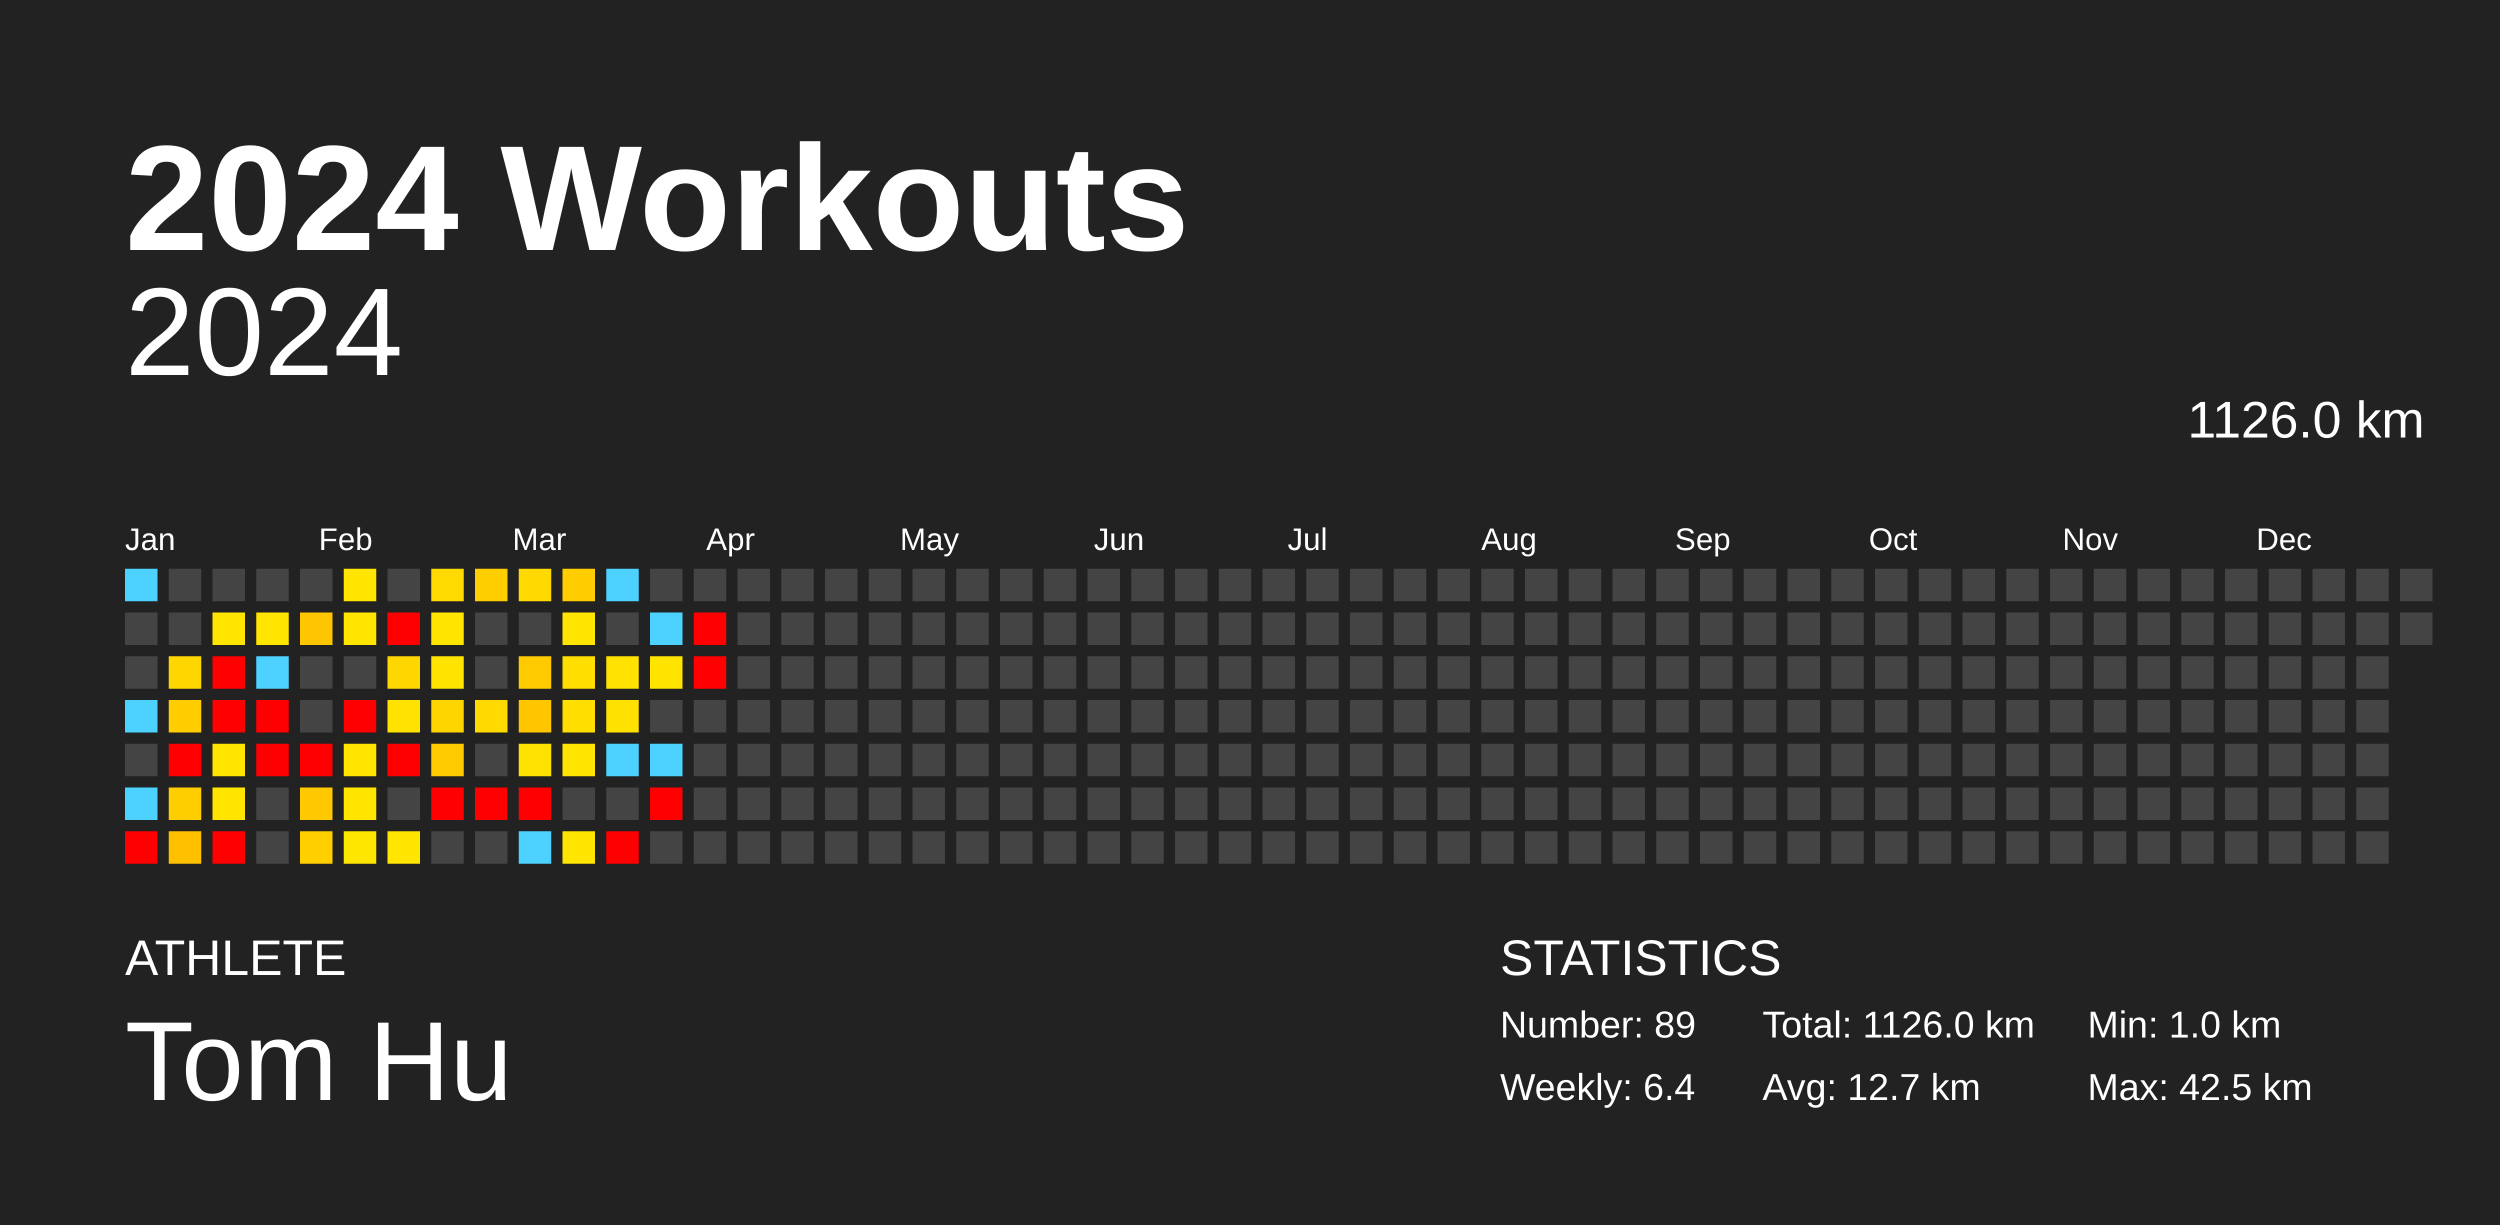
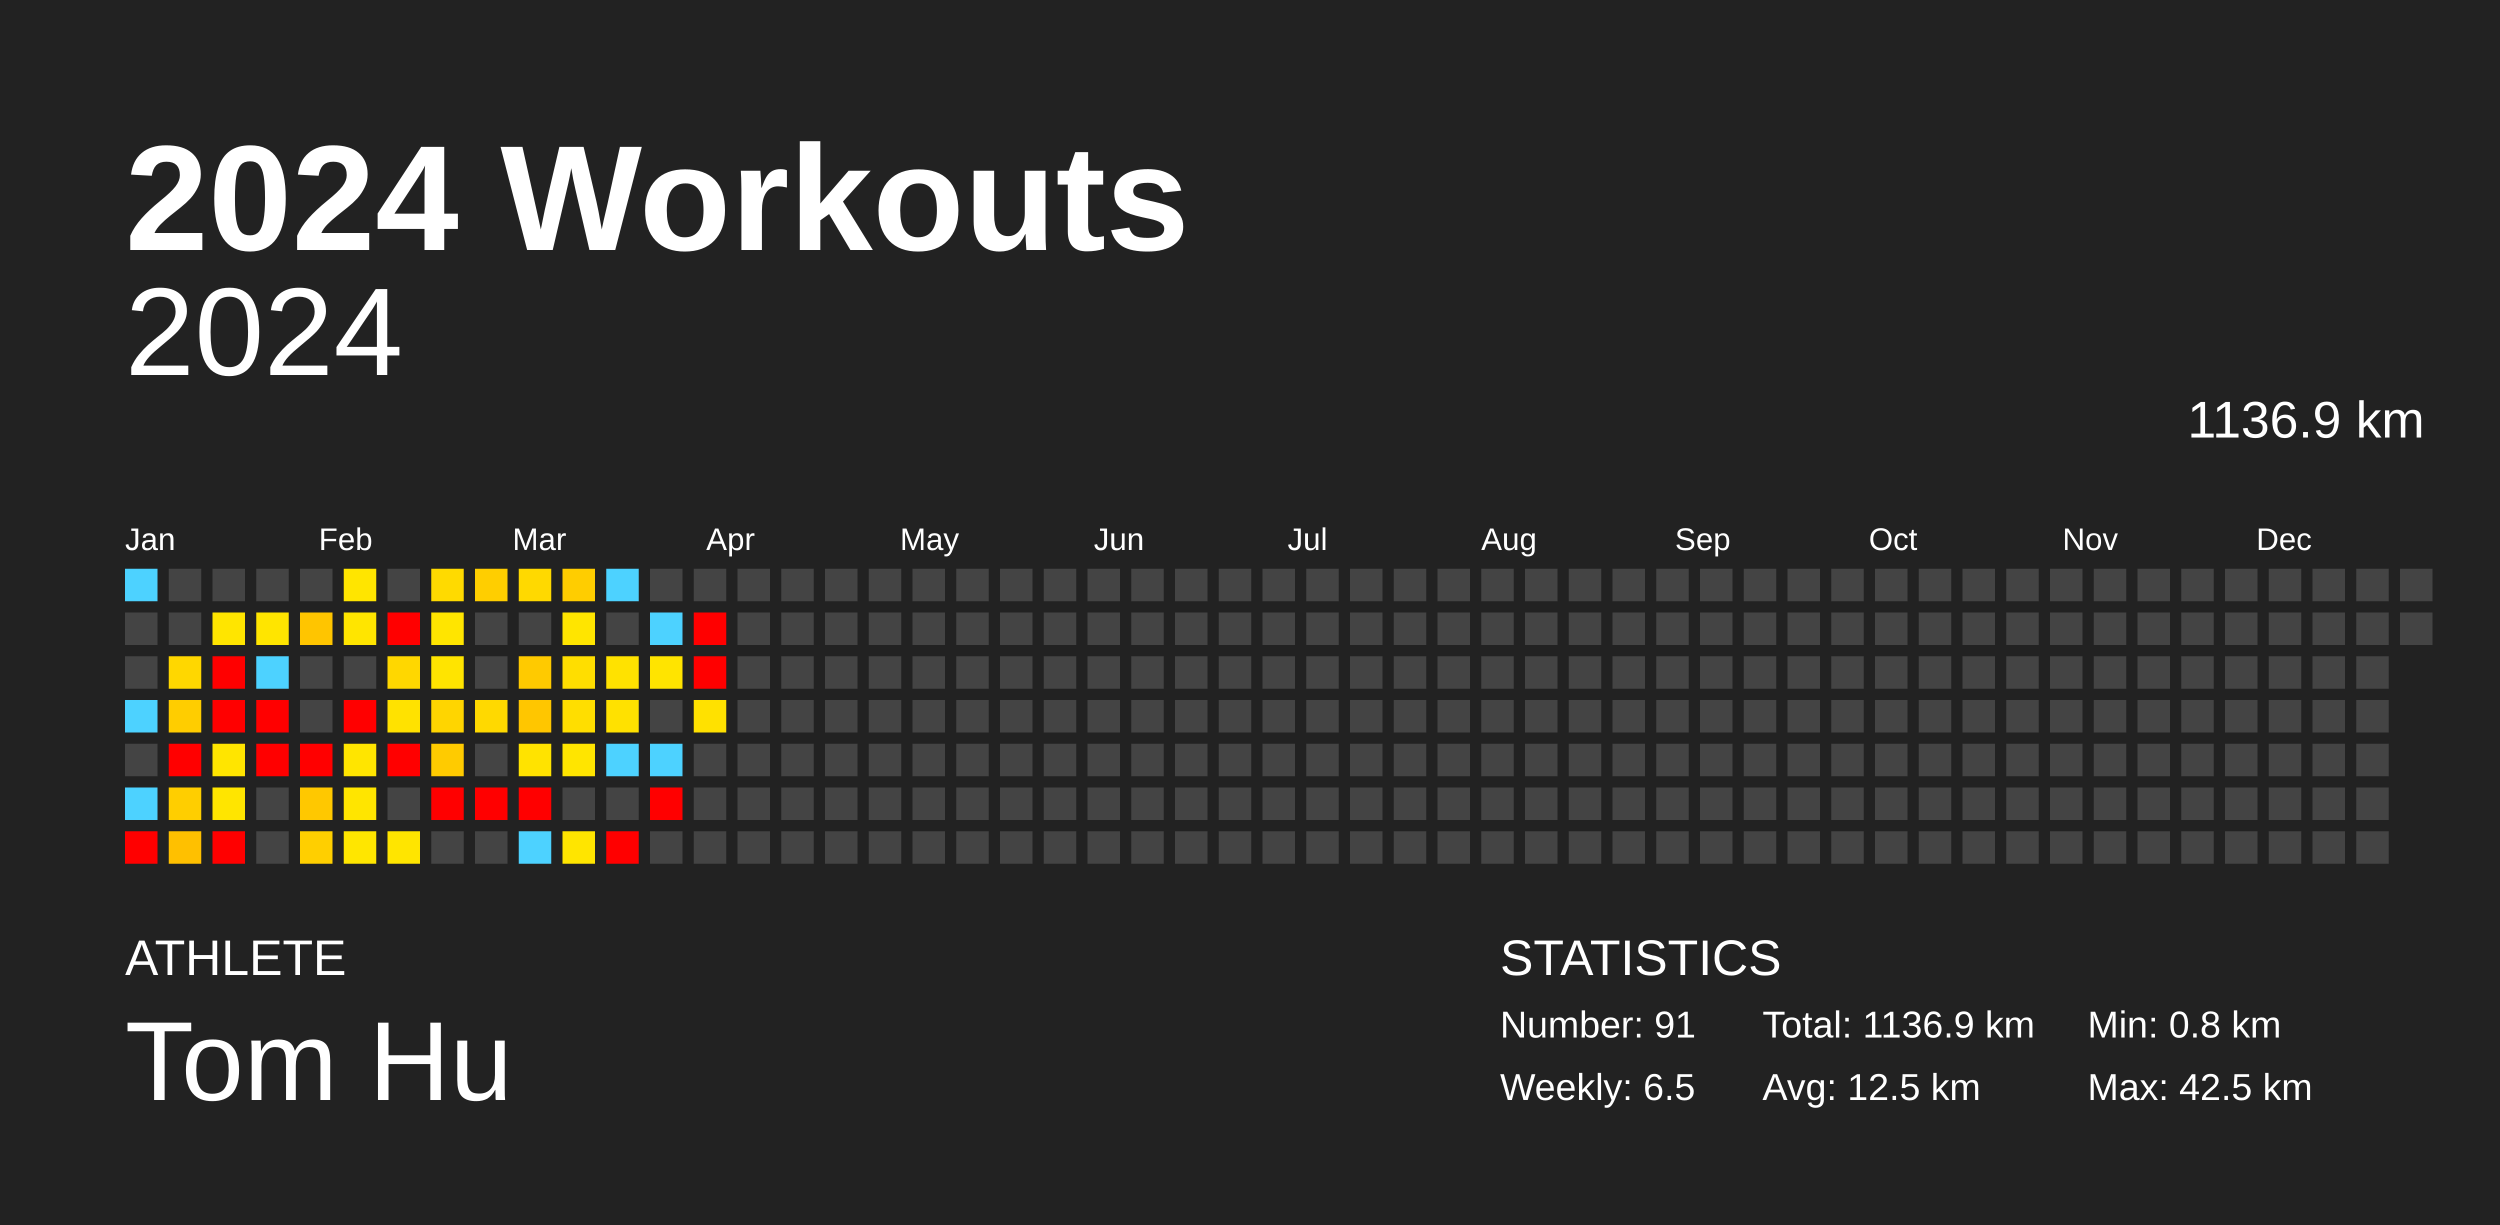
<svg xmlns="http://www.w3.org/2000/svg" baseProfile="full" height="98mm" version="1.1" viewBox="0,0,200,98" width="200mm">
  <defs />
  <rect fill="#222222" height="98" width="200" x="0" y="0" />
  <text fill="#FFFFFF" style="font-size:12px; font-family:Arial; font-weight:bold;" x="10" y="20">2024 Workouts</text>
  <text fill="#FFFFFF" style="font-size:4px; font-family:Arial" x="10" y="78">ATHLETE</text>
  <text fill="#FFFFFF" style="font-size:9px; font-family:Arial" x="10" y="88">Tom Hu</text>
  <text fill="#FFFFFF" style="font-size:4px; font-family:Arial" x="120" y="78">STATISTICS</text>
-   <text fill="#FFFFFF" style="font-size:3px; font-family:Arial" x="120" y="83">Number: 89</text>
-   <text fill="#FFFFFF" style="font-size:3px; font-family:Arial" x="120" y="88">Weekly: 6.4</text>
-   <text fill="#FFFFFF" style="font-size:3px; font-family:Arial" x="141" y="83">Total: 1126.0 km</text>
-   <text fill="#FFFFFF" style="font-size:3px; font-family:Arial" x="141" y="88">Avg: 12.7 km</text>
-   <text fill="#FFFFFF" style="font-size:3px; font-family:Arial" x="167" y="83">Min: 1.0 km</text>
+   <text fill="#FFFFFF" style="font-size:3px; font-family:Arial" x="120" y="83">Number: 91</text>
+   <text fill="#FFFFFF" style="font-size:3px; font-family:Arial" x="120" y="88">Weekly: 6.5</text>
+   <text fill="#FFFFFF" style="font-size:3px; font-family:Arial" x="141" y="83">Total: 1136.9 km</text>
+   <text fill="#FFFFFF" style="font-size:3px; font-family:Arial" x="141" y="88">Avg: 12.5 km</text>
+   <text fill="#FFFFFF" style="font-size:3px; font-family:Arial" x="167" y="83">Min: 0.8 km</text>
  <text fill="#FFFFFF" style="font-size:3px; font-family:Arial" x="167" y="88">Max: 42.5 km</text>
  <text alignment-baseline="hanging" fill="#FFFFFF" style="font-size:10.0px; font-family:Arial;" x="10" y="30">2024</text>
-   <text alignment-baseline="hanging" fill="#FFFFFF" style="font-size:4.125px; font-family:Arial;" x="175" y="35">1126.0 km</text>
+   <text alignment-baseline="hanging" fill="#FFFFFF" style="font-size:4.125px; font-family:Arial;" x="175" y="35">1136.9 km</text>
  <text fill="#FFFFFF" style="font-size:2.5px; font-family:Arial" x="10.0" y="44">Jan</text>
  <text fill="#FFFFFF" style="font-size:2.5px; font-family:Arial" x="25.5" y="44">Feb</text>
  <text fill="#FFFFFF" style="font-size:2.5px; font-family:Arial" x="41.0" y="44">Mar</text>
  <text fill="#FFFFFF" style="font-size:2.5px; font-family:Arial" x="56.5" y="44">Apr</text>
  <text fill="#FFFFFF" style="font-size:2.5px; font-family:Arial" x="72.0" y="44">May</text>
  <text fill="#FFFFFF" style="font-size:2.5px; font-family:Arial" x="87.5" y="44">Jun</text>
  <text fill="#FFFFFF" style="font-size:2.5px; font-family:Arial" x="103.0" y="44">Jul</text>
  <text fill="#FFFFFF" style="font-size:2.5px; font-family:Arial" x="118.5" y="44">Aug</text>
  <text fill="#FFFFFF" style="font-size:2.5px; font-family:Arial" x="134.0" y="44">Sep</text>
  <text fill="#FFFFFF" style="font-size:2.5px; font-family:Arial" x="149.5" y="44">Oct</text>
  <text fill="#FFFFFF" style="font-size:2.5px; font-family:Arial" x="165.0" y="44">Nov</text>
  <text fill="#FFFFFF" style="font-size:2.5px; font-family:Arial" x="180.5" y="44">Dec</text>
  <rect fill="#4dd2ff" height="2.6" width="2.6" x="10.0" y="45.5" />
  <rect fill="#444444" height="2.6" width="2.6" x="10.0" y="49.0" />
  <rect fill="#444444" height="2.6" width="2.6" x="10.0" y="52.5" />
  <rect fill="#4dd2ff" height="2.6" width="2.6" x="10.0" y="56.0" />
  <rect fill="#444444" height="2.6" width="2.6" x="10.0" y="59.5" />
  <rect fill="#4dd2ff" height="2.6" width="2.6" x="10.0" y="63.0" />
  <rect fill="red" height="2.6" width="2.6" x="10.0" y="66.5" />
  <rect fill="#444444" height="2.6" width="2.6" x="13.5" y="45.5" />
  <rect fill="#444444" height="2.6" width="2.6" x="13.5" y="49.0" />
  <rect fill="#ffd700" height="2.6" width="2.6" x="13.5" y="52.5" />
  <rect fill="#ffcd00" height="2.6" width="2.6" x="13.5" y="56.0" />
  <rect fill="red" height="2.6" width="2.6" x="13.5" y="59.5" />
  <rect fill="#ffce00" height="2.6" width="2.6" x="13.5" y="63.0" />
  <rect fill="#ffc000" height="2.6" width="2.6" x="13.5" y="66.5" />
  <rect fill="#444444" height="2.6" width="2.6" x="17.0" y="45.5" />
  <rect fill="#ffe500" height="2.6" width="2.6" x="17.0" y="49.0" />
  <rect fill="red" height="2.6" width="2.6" x="17.0" y="52.5" />
  <rect fill="red" height="2.6" width="2.6" x="17.0" y="56.0" />
  <rect fill="#ffe500" height="2.6" width="2.6" x="17.0" y="59.5" />
  <rect fill="#ffe500" height="2.6" width="2.6" x="17.0" y="63.0" />
  <rect fill="red" height="2.6" width="2.6" x="17.0" y="66.5" />
  <rect fill="#444444" height="2.6" width="2.6" x="20.5" y="45.5" />
  <rect fill="#ffe500" height="2.6" width="2.6" x="20.5" y="49.0" />
  <rect fill="#4dd2ff" height="2.6" width="2.6" x="20.5" y="52.5" />
  <rect fill="red" height="2.6" width="2.6" x="20.5" y="56.0" />
  <rect fill="red" height="2.6" width="2.6" x="20.5" y="59.5" />
  <rect fill="#444444" height="2.6" width="2.6" x="20.5" y="63.0" />
  <rect fill="#444444" height="2.6" width="2.6" x="20.5" y="66.5" />
  <rect fill="#444444" height="2.6" width="2.6" x="24.0" y="45.5" />
  <rect fill="#ffc500" height="2.6" width="2.6" x="24.0" y="49.0" />
  <rect fill="#444444" height="2.6" width="2.6" x="24.0" y="52.5" />
  <rect fill="#444444" height="2.6" width="2.6" x="24.0" y="56.0" />
  <rect fill="red" height="2.6" width="2.6" x="24.0" y="59.5" />
  <rect fill="#ffc800" height="2.6" width="2.6" x="24.0" y="63.0" />
  <rect fill="#ffcf00" height="2.6" width="2.6" x="24.0" y="66.5" />
  <rect fill="#ffe500" height="2.6" width="2.6" x="27.5" y="45.5" />
  <rect fill="#ffe500" height="2.6" width="2.6" x="27.5" y="49.0" />
  <rect fill="#444444" height="2.6" width="2.6" x="27.5" y="52.5" />
  <rect fill="red" height="2.6" width="2.6" x="27.5" y="56.0" />
  <rect fill="#ffe500" height="2.6" width="2.6" x="27.5" y="59.5" />
  <rect fill="#ffe500" height="2.6" width="2.6" x="27.5" y="63.0" />
  <rect fill="#ffe600" height="2.6" width="2.6" x="27.5" y="66.5" />
  <rect fill="#444444" height="2.6" width="2.6" x="31.0" y="45.5" />
  <rect fill="red" height="2.6" width="2.6" x="31.0" y="49.0" />
  <rect fill="#ffd700" height="2.6" width="2.6" x="31.0" y="52.5" />
  <rect fill="#ffe200" height="2.6" width="2.6" x="31.0" y="56.0" />
  <rect fill="red" height="2.6" width="2.6" x="31.0" y="59.5" />
  <rect fill="#444444" height="2.6" width="2.6" x="31.0" y="63.0" />
  <rect fill="#ffe500" height="2.6" width="2.6" x="31.0" y="66.5" />
  <rect fill="#ffda00" height="2.6" width="2.6" x="34.5" y="45.5" />
  <rect fill="#ffe500" height="2.6" width="2.6" x="34.5" y="49.0" />
  <rect fill="#ffe400" height="2.6" width="2.6" x="34.5" y="52.5" />
  <rect fill="#ffd500" height="2.6" width="2.6" x="34.5" y="56.0" />
  <rect fill="#ffcb00" height="2.6" width="2.6" x="34.5" y="59.5" />
  <rect fill="red" height="2.6" width="2.6" x="34.5" y="63.0" />
  <rect fill="#444444" height="2.6" width="2.6" x="34.5" y="66.5" />
  <rect fill="#ffce00" height="2.6" width="2.6" x="38.0" y="45.5" />
  <rect fill="#444444" height="2.6" width="2.6" x="38.0" y="49.0" />
  <rect fill="#444444" height="2.6" width="2.6" x="38.0" y="52.5" />
  <rect fill="#ffd900" height="2.6" width="2.6" x="38.0" y="56.0" />
  <rect fill="#444444" height="2.6" width="2.6" x="38.0" y="59.5" />
  <rect fill="red" height="2.6" width="2.6" x="38.0" y="63.0" />
  <rect fill="#444444" height="2.6" width="2.6" x="38.0" y="66.5" />
  <rect fill="#ffd900" height="2.6" width="2.6" x="41.5" y="45.5" />
  <rect fill="#444444" height="2.6" width="2.6" x="41.5" y="49.0" />
  <rect fill="#ffca00" height="2.6" width="2.6" x="41.5" y="52.5" />
  <rect fill="#ffc600" height="2.6" width="2.6" x="41.5" y="56.0" />
  <rect fill="#ffe300" height="2.6" width="2.6" x="41.5" y="59.5" />
  <rect fill="red" height="2.6" width="2.6" x="41.5" y="63.0" />
  <rect fill="#4dd2ff" height="2.6" width="2.6" x="41.5" y="66.5" />
  <rect fill="#ffcd00" height="2.6" width="2.6" x="45.0" y="45.5" />
  <rect fill="#ffe500" height="2.6" width="2.6" x="45.0" y="49.0" />
  <rect fill="#ffde00" height="2.6" width="2.6" x="45.0" y="52.5" />
  <rect fill="#ffde00" height="2.6" width="2.6" x="45.0" y="56.0" />
  <rect fill="#ffe500" height="2.6" width="2.6" x="45.0" y="59.5" />
  <rect fill="#444444" height="2.6" width="2.6" x="45.0" y="63.0" />
  <rect fill="#ffe500" height="2.6" width="2.6" x="45.0" y="66.5" />
  <rect fill="#4dd2ff" height="2.6" width="2.6" x="48.5" y="45.5" />
  <rect fill="#444444" height="2.6" width="2.6" x="48.5" y="49.0" />
  <rect fill="#ffe200" height="2.6" width="2.6" x="48.5" y="52.5" />
  <rect fill="#ffe100" height="2.6" width="2.6" x="48.5" y="56.0" />
  <rect fill="#4dd2ff" height="2.6" width="2.6" x="48.5" y="59.5" />
  <rect fill="#444444" height="2.6" width="2.6" x="48.5" y="63.0" />
  <rect fill="red" height="2.6" width="2.6" x="48.5" y="66.5" />
  <rect fill="#444444" height="2.6" width="2.6" x="52.0" y="45.5" />
  <rect fill="#4dd2ff" height="2.6" width="2.6" x="52.0" y="49.0" />
  <rect fill="#ffe400" height="2.6" width="2.6" x="52.0" y="52.5" />
  <rect fill="#444444" height="2.6" width="2.6" x="52.0" y="56.0" />
  <rect fill="#4dd2ff" height="2.6" width="2.6" x="52.0" y="59.5" />
  <rect fill="red" height="2.6" width="2.6" x="52.0" y="63.0" />
  <rect fill="#444444" height="2.6" width="2.6" x="52.0" y="66.5" />
  <rect fill="#444444" height="2.6" width="2.6" x="55.5" y="45.5" />
  <rect fill="red" height="2.6" width="2.6" x="55.5" y="49.0" />
  <rect fill="red" height="2.6" width="2.6" x="55.5" y="52.5" />
-   <rect fill="#444444" height="2.6" width="2.6" x="55.5" y="56.0" />
+   <rect fill="#ffe100" height="2.6" width="2.6" x="55.5" y="56.0" />
  <rect fill="#444444" height="2.6" width="2.6" x="55.5" y="59.5" />
  <rect fill="#444444" height="2.6" width="2.6" x="55.5" y="63.0" />
  <rect fill="#444444" height="2.6" width="2.6" x="55.5" y="66.5" />
  <rect fill="#444444" height="2.6" width="2.6" x="59.0" y="45.5" />
  <rect fill="#444444" height="2.6" width="2.6" x="59.0" y="49.0" />
  <rect fill="#444444" height="2.6" width="2.6" x="59.0" y="52.5" />
  <rect fill="#444444" height="2.6" width="2.6" x="59.0" y="56.0" />
  <rect fill="#444444" height="2.6" width="2.6" x="59.0" y="59.5" />
  <rect fill="#444444" height="2.6" width="2.6" x="59.0" y="63.0" />
  <rect fill="#444444" height="2.6" width="2.6" x="59.0" y="66.5" />
  <rect fill="#444444" height="2.6" width="2.6" x="62.5" y="45.5" />
  <rect fill="#444444" height="2.6" width="2.6" x="62.5" y="49.0" />
  <rect fill="#444444" height="2.6" width="2.6" x="62.5" y="52.5" />
  <rect fill="#444444" height="2.6" width="2.6" x="62.5" y="56.0" />
  <rect fill="#444444" height="2.6" width="2.6" x="62.5" y="59.5" />
  <rect fill="#444444" height="2.6" width="2.6" x="62.5" y="63.0" />
  <rect fill="#444444" height="2.6" width="2.6" x="62.5" y="66.5" />
  <rect fill="#444444" height="2.6" width="2.6" x="66.0" y="45.5" />
  <rect fill="#444444" height="2.6" width="2.6" x="66.0" y="49.0" />
  <rect fill="#444444" height="2.6" width="2.6" x="66.0" y="52.5" />
  <rect fill="#444444" height="2.6" width="2.6" x="66.0" y="56.0" />
  <rect fill="#444444" height="2.6" width="2.6" x="66.0" y="59.5" />
  <rect fill="#444444" height="2.6" width="2.6" x="66.0" y="63.0" />
  <rect fill="#444444" height="2.6" width="2.6" x="66.0" y="66.5" />
  <rect fill="#444444" height="2.6" width="2.6" x="69.5" y="45.5" />
  <rect fill="#444444" height="2.6" width="2.6" x="69.5" y="49.0" />
  <rect fill="#444444" height="2.6" width="2.6" x="69.5" y="52.5" />
  <rect fill="#444444" height="2.6" width="2.6" x="69.5" y="56.0" />
  <rect fill="#444444" height="2.6" width="2.6" x="69.5" y="59.5" />
  <rect fill="#444444" height="2.6" width="2.6" x="69.5" y="63.0" />
  <rect fill="#444444" height="2.6" width="2.6" x="69.5" y="66.5" />
  <rect fill="#444444" height="2.6" width="2.6" x="73.0" y="45.5" />
  <rect fill="#444444" height="2.6" width="2.6" x="73.0" y="49.0" />
  <rect fill="#444444" height="2.6" width="2.6" x="73.0" y="52.5" />
  <rect fill="#444444" height="2.6" width="2.6" x="73.0" y="56.0" />
  <rect fill="#444444" height="2.6" width="2.6" x="73.0" y="59.5" />
  <rect fill="#444444" height="2.6" width="2.6" x="73.0" y="63.0" />
  <rect fill="#444444" height="2.6" width="2.6" x="73.0" y="66.5" />
  <rect fill="#444444" height="2.6" width="2.6" x="76.5" y="45.5" />
  <rect fill="#444444" height="2.6" width="2.6" x="76.5" y="49.0" />
  <rect fill="#444444" height="2.6" width="2.6" x="76.5" y="52.5" />
  <rect fill="#444444" height="2.6" width="2.6" x="76.5" y="56.0" />
  <rect fill="#444444" height="2.6" width="2.6" x="76.5" y="59.5" />
  <rect fill="#444444" height="2.6" width="2.6" x="76.5" y="63.0" />
  <rect fill="#444444" height="2.6" width="2.6" x="76.5" y="66.5" />
  <rect fill="#444444" height="2.6" width="2.6" x="80.0" y="45.5" />
  <rect fill="#444444" height="2.6" width="2.6" x="80.0" y="49.0" />
  <rect fill="#444444" height="2.6" width="2.6" x="80.0" y="52.5" />
  <rect fill="#444444" height="2.6" width="2.6" x="80.0" y="56.0" />
  <rect fill="#444444" height="2.6" width="2.6" x="80.0" y="59.5" />
  <rect fill="#444444" height="2.6" width="2.6" x="80.0" y="63.0" />
  <rect fill="#444444" height="2.6" width="2.6" x="80.0" y="66.5" />
  <rect fill="#444444" height="2.6" width="2.6" x="83.5" y="45.5" />
  <rect fill="#444444" height="2.6" width="2.6" x="83.5" y="49.0" />
  <rect fill="#444444" height="2.6" width="2.6" x="83.5" y="52.5" />
  <rect fill="#444444" height="2.6" width="2.6" x="83.5" y="56.0" />
  <rect fill="#444444" height="2.6" width="2.6" x="83.5" y="59.5" />
  <rect fill="#444444" height="2.6" width="2.6" x="83.5" y="63.0" />
  <rect fill="#444444" height="2.6" width="2.6" x="83.5" y="66.5" />
  <rect fill="#444444" height="2.6" width="2.6" x="87.0" y="45.5" />
  <rect fill="#444444" height="2.6" width="2.6" x="87.0" y="49.0" />
  <rect fill="#444444" height="2.6" width="2.6" x="87.0" y="52.5" />
  <rect fill="#444444" height="2.6" width="2.6" x="87.0" y="56.0" />
  <rect fill="#444444" height="2.6" width="2.6" x="87.0" y="59.5" />
  <rect fill="#444444" height="2.6" width="2.6" x="87.0" y="63.0" />
  <rect fill="#444444" height="2.6" width="2.6" x="87.0" y="66.5" />
  <rect fill="#444444" height="2.6" width="2.6" x="90.5" y="45.5" />
  <rect fill="#444444" height="2.6" width="2.6" x="90.5" y="49.0" />
  <rect fill="#444444" height="2.6" width="2.6" x="90.5" y="52.5" />
  <rect fill="#444444" height="2.6" width="2.6" x="90.5" y="56.0" />
  <rect fill="#444444" height="2.6" width="2.6" x="90.5" y="59.5" />
  <rect fill="#444444" height="2.6" width="2.6" x="90.5" y="63.0" />
  <rect fill="#444444" height="2.6" width="2.6" x="90.5" y="66.5" />
  <rect fill="#444444" height="2.6" width="2.6" x="94.0" y="45.5" />
  <rect fill="#444444" height="2.6" width="2.6" x="94.0" y="49.0" />
  <rect fill="#444444" height="2.6" width="2.6" x="94.0" y="52.5" />
  <rect fill="#444444" height="2.6" width="2.6" x="94.0" y="56.0" />
  <rect fill="#444444" height="2.6" width="2.6" x="94.0" y="59.5" />
  <rect fill="#444444" height="2.6" width="2.6" x="94.0" y="63.0" />
  <rect fill="#444444" height="2.6" width="2.6" x="94.0" y="66.5" />
  <rect fill="#444444" height="2.6" width="2.6" x="97.5" y="45.5" />
  <rect fill="#444444" height="2.6" width="2.6" x="97.5" y="49.0" />
  <rect fill="#444444" height="2.6" width="2.6" x="97.5" y="52.5" />
  <rect fill="#444444" height="2.6" width="2.6" x="97.5" y="56.0" />
  <rect fill="#444444" height="2.6" width="2.6" x="97.5" y="59.5" />
  <rect fill="#444444" height="2.6" width="2.6" x="97.5" y="63.0" />
  <rect fill="#444444" height="2.6" width="2.6" x="97.5" y="66.5" />
  <rect fill="#444444" height="2.6" width="2.6" x="101.0" y="45.5" />
  <rect fill="#444444" height="2.6" width="2.6" x="101.0" y="49.0" />
  <rect fill="#444444" height="2.6" width="2.6" x="101.0" y="52.5" />
  <rect fill="#444444" height="2.6" width="2.6" x="101.0" y="56.0" />
  <rect fill="#444444" height="2.6" width="2.6" x="101.0" y="59.5" />
  <rect fill="#444444" height="2.6" width="2.6" x="101.0" y="63.0" />
  <rect fill="#444444" height="2.6" width="2.6" x="101.0" y="66.5" />
  <rect fill="#444444" height="2.6" width="2.6" x="104.5" y="45.5" />
  <rect fill="#444444" height="2.6" width="2.6" x="104.5" y="49.0" />
  <rect fill="#444444" height="2.6" width="2.6" x="104.5" y="52.5" />
  <rect fill="#444444" height="2.6" width="2.6" x="104.5" y="56.0" />
  <rect fill="#444444" height="2.6" width="2.6" x="104.5" y="59.5" />
  <rect fill="#444444" height="2.6" width="2.6" x="104.5" y="63.0" />
  <rect fill="#444444" height="2.6" width="2.6" x="104.5" y="66.5" />
  <rect fill="#444444" height="2.6" width="2.6" x="108.0" y="45.5" />
  <rect fill="#444444" height="2.6" width="2.6" x="108.0" y="49.0" />
  <rect fill="#444444" height="2.6" width="2.6" x="108.0" y="52.5" />
  <rect fill="#444444" height="2.6" width="2.6" x="108.0" y="56.0" />
  <rect fill="#444444" height="2.6" width="2.6" x="108.0" y="59.5" />
  <rect fill="#444444" height="2.6" width="2.6" x="108.0" y="63.0" />
  <rect fill="#444444" height="2.6" width="2.6" x="108.0" y="66.5" />
  <rect fill="#444444" height="2.6" width="2.6" x="111.5" y="45.5" />
  <rect fill="#444444" height="2.6" width="2.6" x="111.5" y="49.0" />
  <rect fill="#444444" height="2.6" width="2.6" x="111.5" y="52.5" />
  <rect fill="#444444" height="2.6" width="2.6" x="111.5" y="56.0" />
  <rect fill="#444444" height="2.6" width="2.6" x="111.5" y="59.5" />
  <rect fill="#444444" height="2.6" width="2.6" x="111.5" y="63.0" />
  <rect fill="#444444" height="2.6" width="2.6" x="111.5" y="66.5" />
  <rect fill="#444444" height="2.6" width="2.6" x="115.0" y="45.5" />
  <rect fill="#444444" height="2.6" width="2.6" x="115.0" y="49.0" />
  <rect fill="#444444" height="2.6" width="2.6" x="115.0" y="52.5" />
  <rect fill="#444444" height="2.6" width="2.6" x="115.0" y="56.0" />
  <rect fill="#444444" height="2.6" width="2.6" x="115.0" y="59.5" />
  <rect fill="#444444" height="2.6" width="2.6" x="115.0" y="63.0" />
  <rect fill="#444444" height="2.6" width="2.6" x="115.0" y="66.5" />
  <rect fill="#444444" height="2.6" width="2.6" x="118.5" y="45.5" />
  <rect fill="#444444" height="2.6" width="2.6" x="118.5" y="49.0" />
  <rect fill="#444444" height="2.6" width="2.6" x="118.5" y="52.5" />
  <rect fill="#444444" height="2.6" width="2.6" x="118.5" y="56.0" />
  <rect fill="#444444" height="2.6" width="2.6" x="118.5" y="59.5" />
  <rect fill="#444444" height="2.6" width="2.6" x="118.5" y="63.0" />
  <rect fill="#444444" height="2.6" width="2.6" x="118.5" y="66.5" />
  <rect fill="#444444" height="2.6" width="2.6" x="122.0" y="45.5" />
  <rect fill="#444444" height="2.6" width="2.6" x="122.0" y="49.0" />
  <rect fill="#444444" height="2.6" width="2.6" x="122.0" y="52.5" />
  <rect fill="#444444" height="2.6" width="2.6" x="122.0" y="56.0" />
  <rect fill="#444444" height="2.6" width="2.6" x="122.0" y="59.5" />
  <rect fill="#444444" height="2.6" width="2.6" x="122.0" y="63.0" />
  <rect fill="#444444" height="2.6" width="2.6" x="122.0" y="66.5" />
  <rect fill="#444444" height="2.6" width="2.6" x="125.5" y="45.5" />
  <rect fill="#444444" height="2.6" width="2.6" x="125.5" y="49.0" />
  <rect fill="#444444" height="2.6" width="2.6" x="125.5" y="52.5" />
  <rect fill="#444444" height="2.6" width="2.6" x="125.5" y="56.0" />
  <rect fill="#444444" height="2.6" width="2.6" x="125.5" y="59.5" />
  <rect fill="#444444" height="2.6" width="2.6" x="125.5" y="63.0" />
  <rect fill="#444444" height="2.6" width="2.6" x="125.5" y="66.5" />
  <rect fill="#444444" height="2.6" width="2.6" x="129.0" y="45.5" />
  <rect fill="#444444" height="2.6" width="2.6" x="129.0" y="49.0" />
  <rect fill="#444444" height="2.6" width="2.6" x="129.0" y="52.5" />
  <rect fill="#444444" height="2.6" width="2.6" x="129.0" y="56.0" />
  <rect fill="#444444" height="2.6" width="2.6" x="129.0" y="59.5" />
  <rect fill="#444444" height="2.6" width="2.6" x="129.0" y="63.0" />
  <rect fill="#444444" height="2.6" width="2.6" x="129.0" y="66.5" />
  <rect fill="#444444" height="2.6" width="2.6" x="132.5" y="45.5" />
  <rect fill="#444444" height="2.6" width="2.6" x="132.5" y="49.0" />
  <rect fill="#444444" height="2.6" width="2.6" x="132.5" y="52.5" />
  <rect fill="#444444" height="2.6" width="2.6" x="132.5" y="56.0" />
  <rect fill="#444444" height="2.6" width="2.6" x="132.5" y="59.5" />
  <rect fill="#444444" height="2.6" width="2.6" x="132.5" y="63.0" />
  <rect fill="#444444" height="2.6" width="2.6" x="132.5" y="66.5" />
  <rect fill="#444444" height="2.6" width="2.6" x="136.0" y="45.5" />
  <rect fill="#444444" height="2.6" width="2.6" x="136.0" y="49.0" />
  <rect fill="#444444" height="2.6" width="2.6" x="136.0" y="52.5" />
  <rect fill="#444444" height="2.6" width="2.6" x="136.0" y="56.0" />
  <rect fill="#444444" height="2.6" width="2.6" x="136.0" y="59.5" />
  <rect fill="#444444" height="2.6" width="2.6" x="136.0" y="63.0" />
  <rect fill="#444444" height="2.6" width="2.6" x="136.0" y="66.5" />
  <rect fill="#444444" height="2.6" width="2.6" x="139.5" y="45.5" />
  <rect fill="#444444" height="2.6" width="2.6" x="139.5" y="49.0" />
  <rect fill="#444444" height="2.6" width="2.6" x="139.5" y="52.5" />
  <rect fill="#444444" height="2.6" width="2.6" x="139.5" y="56.0" />
  <rect fill="#444444" height="2.6" width="2.6" x="139.5" y="59.5" />
  <rect fill="#444444" height="2.6" width="2.6" x="139.5" y="63.0" />
  <rect fill="#444444" height="2.6" width="2.6" x="139.5" y="66.5" />
  <rect fill="#444444" height="2.6" width="2.6" x="143.0" y="45.5" />
  <rect fill="#444444" height="2.6" width="2.6" x="143.0" y="49.0" />
  <rect fill="#444444" height="2.6" width="2.6" x="143.0" y="52.5" />
  <rect fill="#444444" height="2.6" width="2.6" x="143.0" y="56.0" />
  <rect fill="#444444" height="2.6" width="2.6" x="143.0" y="59.5" />
  <rect fill="#444444" height="2.6" width="2.6" x="143.0" y="63.0" />
  <rect fill="#444444" height="2.6" width="2.6" x="143.0" y="66.5" />
  <rect fill="#444444" height="2.6" width="2.6" x="146.5" y="45.5" />
  <rect fill="#444444" height="2.6" width="2.6" x="146.5" y="49.0" />
  <rect fill="#444444" height="2.6" width="2.6" x="146.5" y="52.5" />
  <rect fill="#444444" height="2.6" width="2.6" x="146.5" y="56.0" />
  <rect fill="#444444" height="2.6" width="2.6" x="146.5" y="59.5" />
  <rect fill="#444444" height="2.6" width="2.6" x="146.5" y="63.0" />
  <rect fill="#444444" height="2.6" width="2.6" x="146.5" y="66.5" />
  <rect fill="#444444" height="2.6" width="2.6" x="150.0" y="45.5" />
  <rect fill="#444444" height="2.6" width="2.6" x="150.0" y="49.0" />
  <rect fill="#444444" height="2.6" width="2.6" x="150.0" y="52.5" />
  <rect fill="#444444" height="2.6" width="2.6" x="150.0" y="56.0" />
  <rect fill="#444444" height="2.6" width="2.6" x="150.0" y="59.5" />
  <rect fill="#444444" height="2.6" width="2.6" x="150.0" y="63.0" />
  <rect fill="#444444" height="2.6" width="2.6" x="150.0" y="66.5" />
  <rect fill="#444444" height="2.6" width="2.6" x="153.5" y="45.5" />
  <rect fill="#444444" height="2.6" width="2.6" x="153.5" y="49.0" />
  <rect fill="#444444" height="2.6" width="2.6" x="153.5" y="52.5" />
  <rect fill="#444444" height="2.6" width="2.6" x="153.5" y="56.0" />
  <rect fill="#444444" height="2.6" width="2.6" x="153.5" y="59.5" />
  <rect fill="#444444" height="2.6" width="2.6" x="153.5" y="63.0" />
  <rect fill="#444444" height="2.6" width="2.6" x="153.5" y="66.5" />
  <rect fill="#444444" height="2.6" width="2.6" x="157.0" y="45.5" />
  <rect fill="#444444" height="2.6" width="2.6" x="157.0" y="49.0" />
  <rect fill="#444444" height="2.6" width="2.6" x="157.0" y="52.5" />
  <rect fill="#444444" height="2.6" width="2.6" x="157.0" y="56.0" />
  <rect fill="#444444" height="2.6" width="2.6" x="157.0" y="59.5" />
  <rect fill="#444444" height="2.6" width="2.6" x="157.0" y="63.0" />
  <rect fill="#444444" height="2.6" width="2.6" x="157.0" y="66.5" />
  <rect fill="#444444" height="2.6" width="2.6" x="160.5" y="45.5" />
  <rect fill="#444444" height="2.6" width="2.6" x="160.5" y="49.0" />
  <rect fill="#444444" height="2.6" width="2.6" x="160.5" y="52.5" />
  <rect fill="#444444" height="2.6" width="2.6" x="160.5" y="56.0" />
  <rect fill="#444444" height="2.6" width="2.6" x="160.5" y="59.5" />
  <rect fill="#444444" height="2.6" width="2.6" x="160.5" y="63.0" />
  <rect fill="#444444" height="2.6" width="2.6" x="160.5" y="66.5" />
  <rect fill="#444444" height="2.6" width="2.6" x="164.0" y="45.5" />
  <rect fill="#444444" height="2.6" width="2.6" x="164.0" y="49.0" />
  <rect fill="#444444" height="2.6" width="2.6" x="164.0" y="52.5" />
  <rect fill="#444444" height="2.6" width="2.6" x="164.0" y="56.0" />
  <rect fill="#444444" height="2.6" width="2.6" x="164.0" y="59.5" />
  <rect fill="#444444" height="2.6" width="2.6" x="164.0" y="63.0" />
  <rect fill="#444444" height="2.6" width="2.6" x="164.0" y="66.5" />
  <rect fill="#444444" height="2.6" width="2.6" x="167.5" y="45.5" />
  <rect fill="#444444" height="2.6" width="2.6" x="167.5" y="49.0" />
  <rect fill="#444444" height="2.6" width="2.6" x="167.5" y="52.5" />
  <rect fill="#444444" height="2.6" width="2.6" x="167.5" y="56.0" />
  <rect fill="#444444" height="2.6" width="2.6" x="167.5" y="59.5" />
  <rect fill="#444444" height="2.6" width="2.6" x="167.5" y="63.0" />
  <rect fill="#444444" height="2.6" width="2.6" x="167.5" y="66.5" />
  <rect fill="#444444" height="2.6" width="2.6" x="171.0" y="45.5" />
  <rect fill="#444444" height="2.6" width="2.6" x="171.0" y="49.0" />
  <rect fill="#444444" height="2.6" width="2.6" x="171.0" y="52.5" />
  <rect fill="#444444" height="2.6" width="2.6" x="171.0" y="56.0" />
  <rect fill="#444444" height="2.6" width="2.6" x="171.0" y="59.5" />
  <rect fill="#444444" height="2.6" width="2.6" x="171.0" y="63.0" />
  <rect fill="#444444" height="2.6" width="2.6" x="171.0" y="66.5" />
  <rect fill="#444444" height="2.6" width="2.6" x="174.5" y="45.5" />
  <rect fill="#444444" height="2.6" width="2.6" x="174.5" y="49.0" />
  <rect fill="#444444" height="2.6" width="2.6" x="174.5" y="52.5" />
  <rect fill="#444444" height="2.6" width="2.6" x="174.5" y="56.0" />
  <rect fill="#444444" height="2.6" width="2.6" x="174.5" y="59.5" />
  <rect fill="#444444" height="2.6" width="2.6" x="174.5" y="63.0" />
  <rect fill="#444444" height="2.6" width="2.6" x="174.5" y="66.5" />
  <rect fill="#444444" height="2.6" width="2.6" x="178.0" y="45.5" />
  <rect fill="#444444" height="2.6" width="2.6" x="178.0" y="49.0" />
  <rect fill="#444444" height="2.6" width="2.6" x="178.0" y="52.5" />
  <rect fill="#444444" height="2.6" width="2.6" x="178.0" y="56.0" />
  <rect fill="#444444" height="2.6" width="2.6" x="178.0" y="59.5" />
  <rect fill="#444444" height="2.6" width="2.6" x="178.0" y="63.0" />
  <rect fill="#444444" height="2.6" width="2.6" x="178.0" y="66.5" />
  <rect fill="#444444" height="2.6" width="2.6" x="181.5" y="45.5" />
  <rect fill="#444444" height="2.6" width="2.6" x="181.5" y="49.0" />
  <rect fill="#444444" height="2.6" width="2.6" x="181.5" y="52.5" />
  <rect fill="#444444" height="2.6" width="2.6" x="181.5" y="56.0" />
  <rect fill="#444444" height="2.6" width="2.6" x="181.5" y="59.5" />
  <rect fill="#444444" height="2.6" width="2.6" x="181.5" y="63.0" />
  <rect fill="#444444" height="2.6" width="2.6" x="181.5" y="66.5" />
  <rect fill="#444444" height="2.6" width="2.6" x="185.0" y="45.5" />
  <rect fill="#444444" height="2.6" width="2.6" x="185.0" y="49.0" />
  <rect fill="#444444" height="2.6" width="2.6" x="185.0" y="52.5" />
  <rect fill="#444444" height="2.6" width="2.6" x="185.0" y="56.0" />
  <rect fill="#444444" height="2.6" width="2.6" x="185.0" y="59.5" />
  <rect fill="#444444" height="2.6" width="2.6" x="185.0" y="63.0" />
  <rect fill="#444444" height="2.6" width="2.6" x="185.0" y="66.5" />
  <rect fill="#444444" height="2.6" width="2.6" x="188.5" y="45.5" />
  <rect fill="#444444" height="2.6" width="2.6" x="188.5" y="49.0" />
  <rect fill="#444444" height="2.6" width="2.6" x="188.5" y="52.5" />
  <rect fill="#444444" height="2.6" width="2.6" x="188.5" y="56.0" />
  <rect fill="#444444" height="2.6" width="2.6" x="188.5" y="59.5" />
  <rect fill="#444444" height="2.6" width="2.6" x="188.5" y="63.0" />
  <rect fill="#444444" height="2.6" width="2.6" x="188.5" y="66.5" />
  <rect fill="#444444" height="2.6" width="2.6" x="192.0" y="45.5" />
  <rect fill="#444444" height="2.6" width="2.6" x="192.0" y="49.0" />
</svg>
